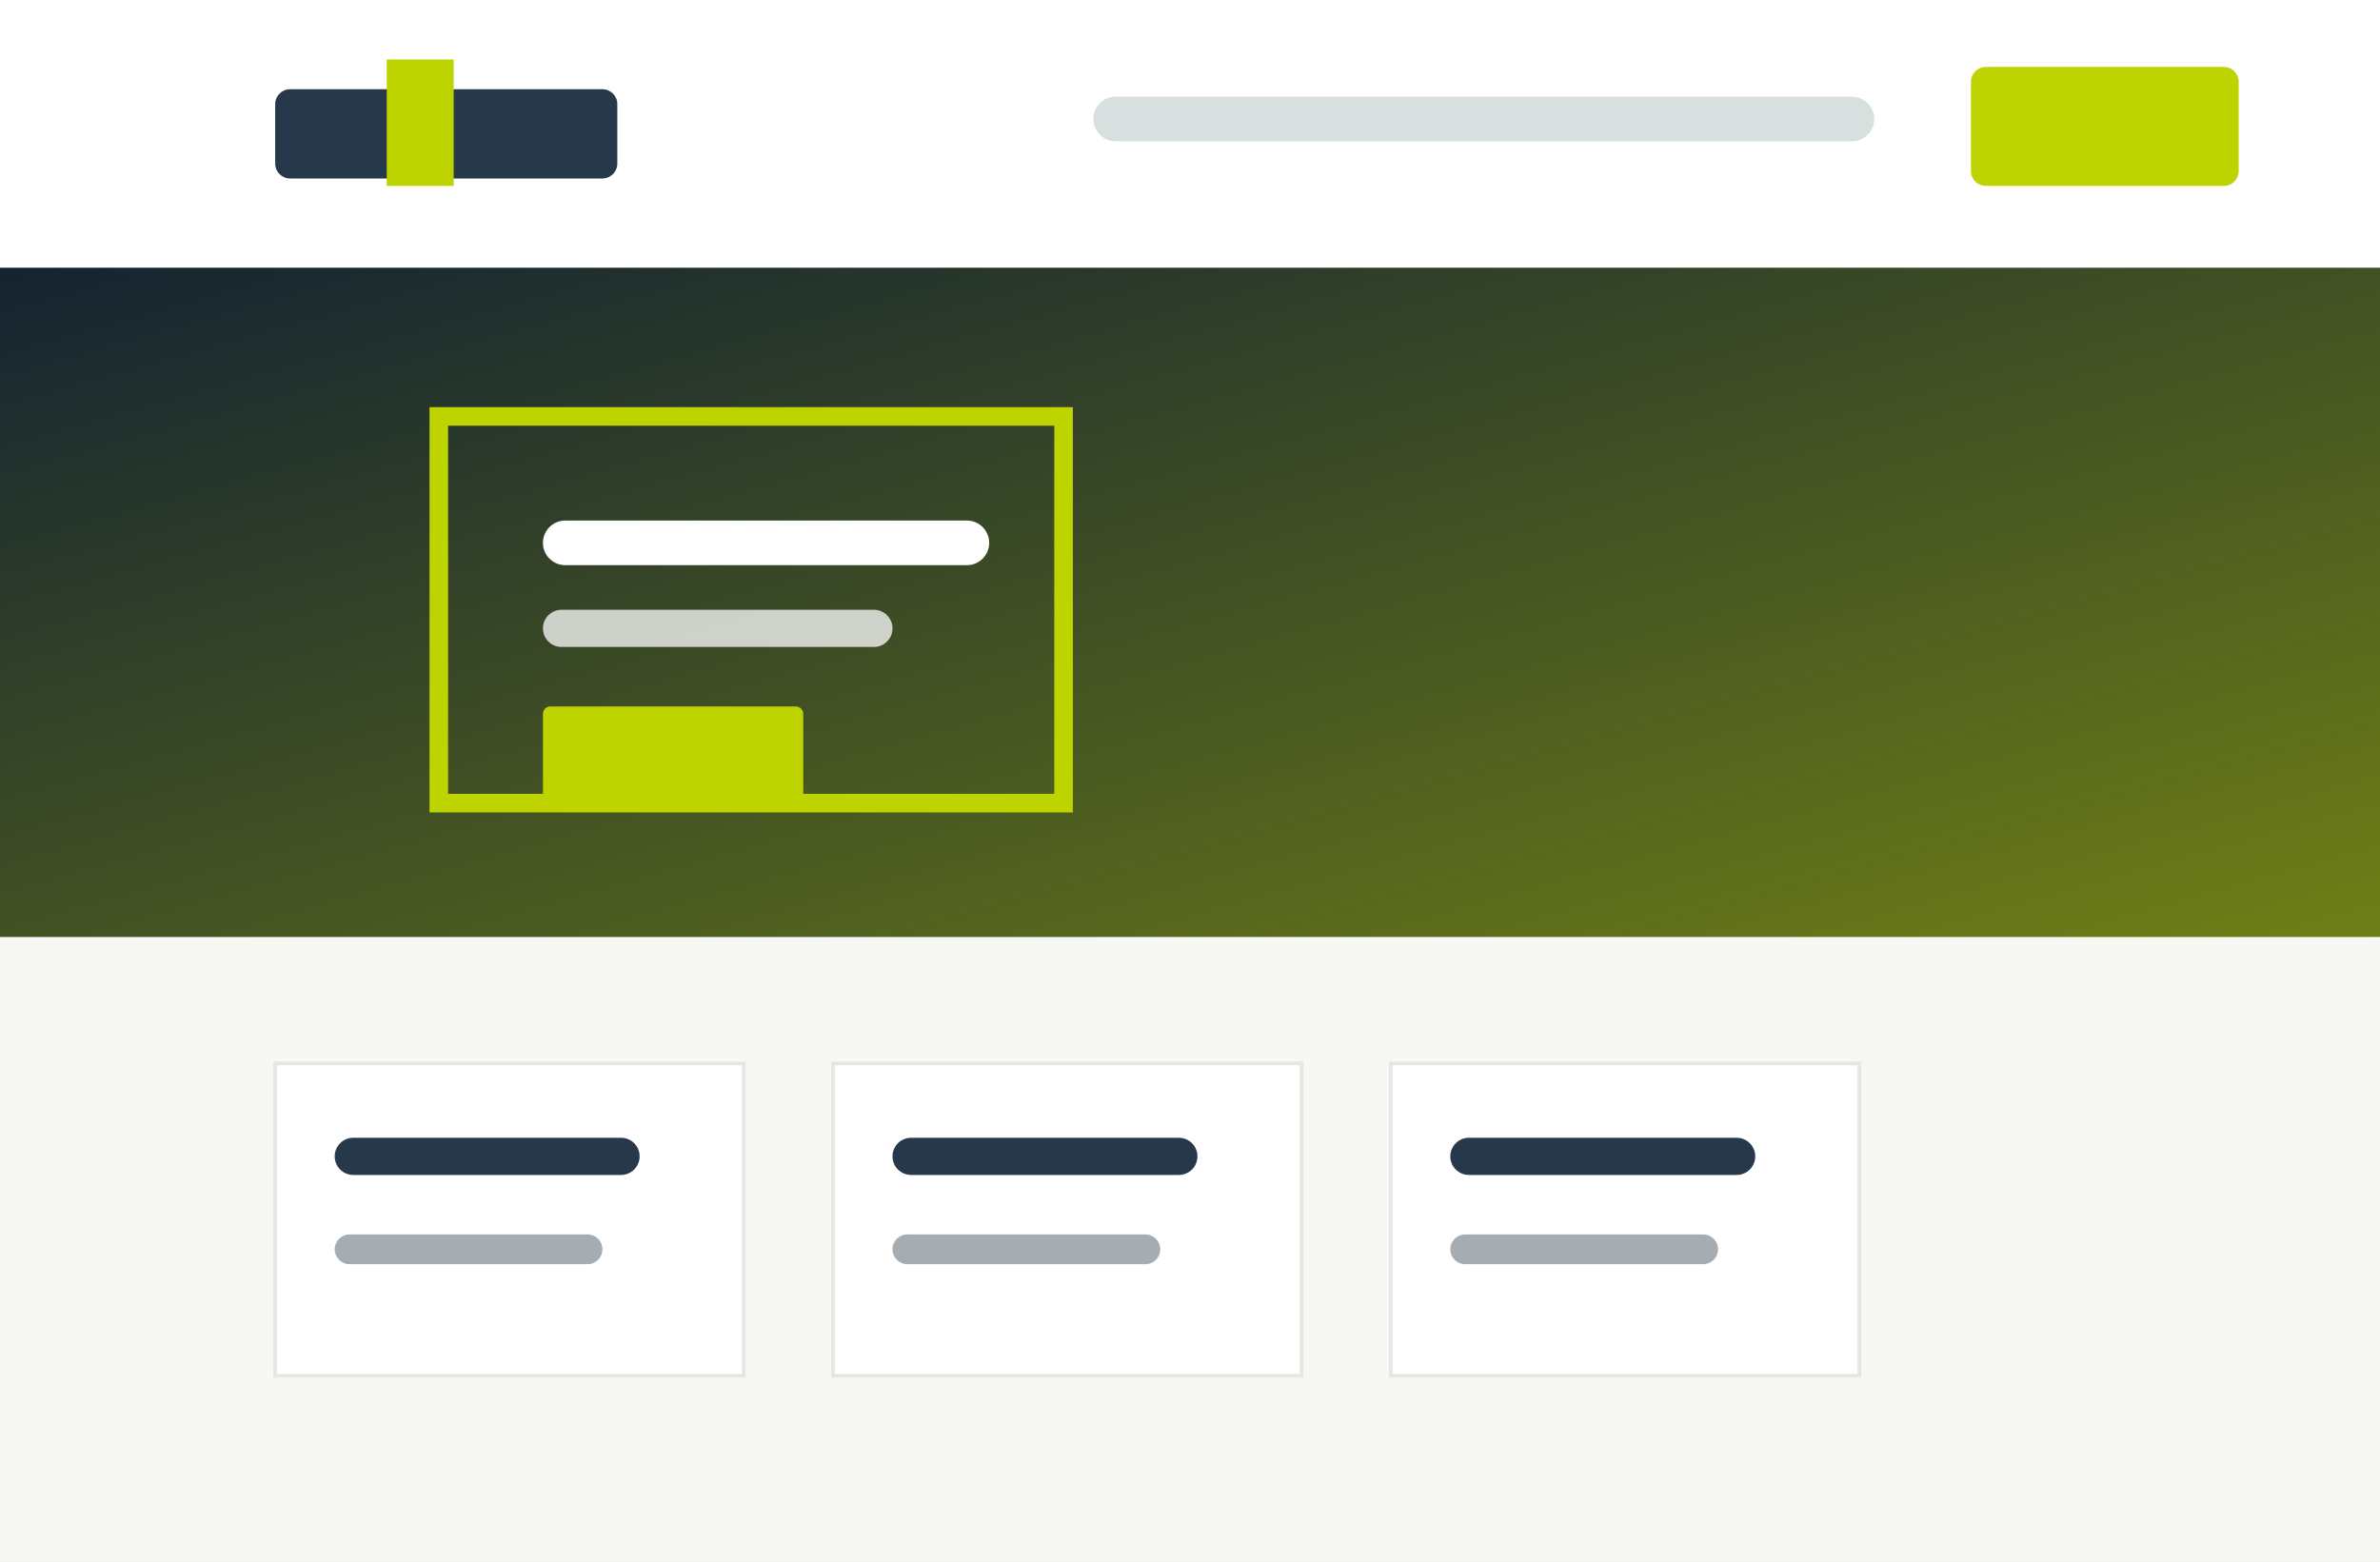
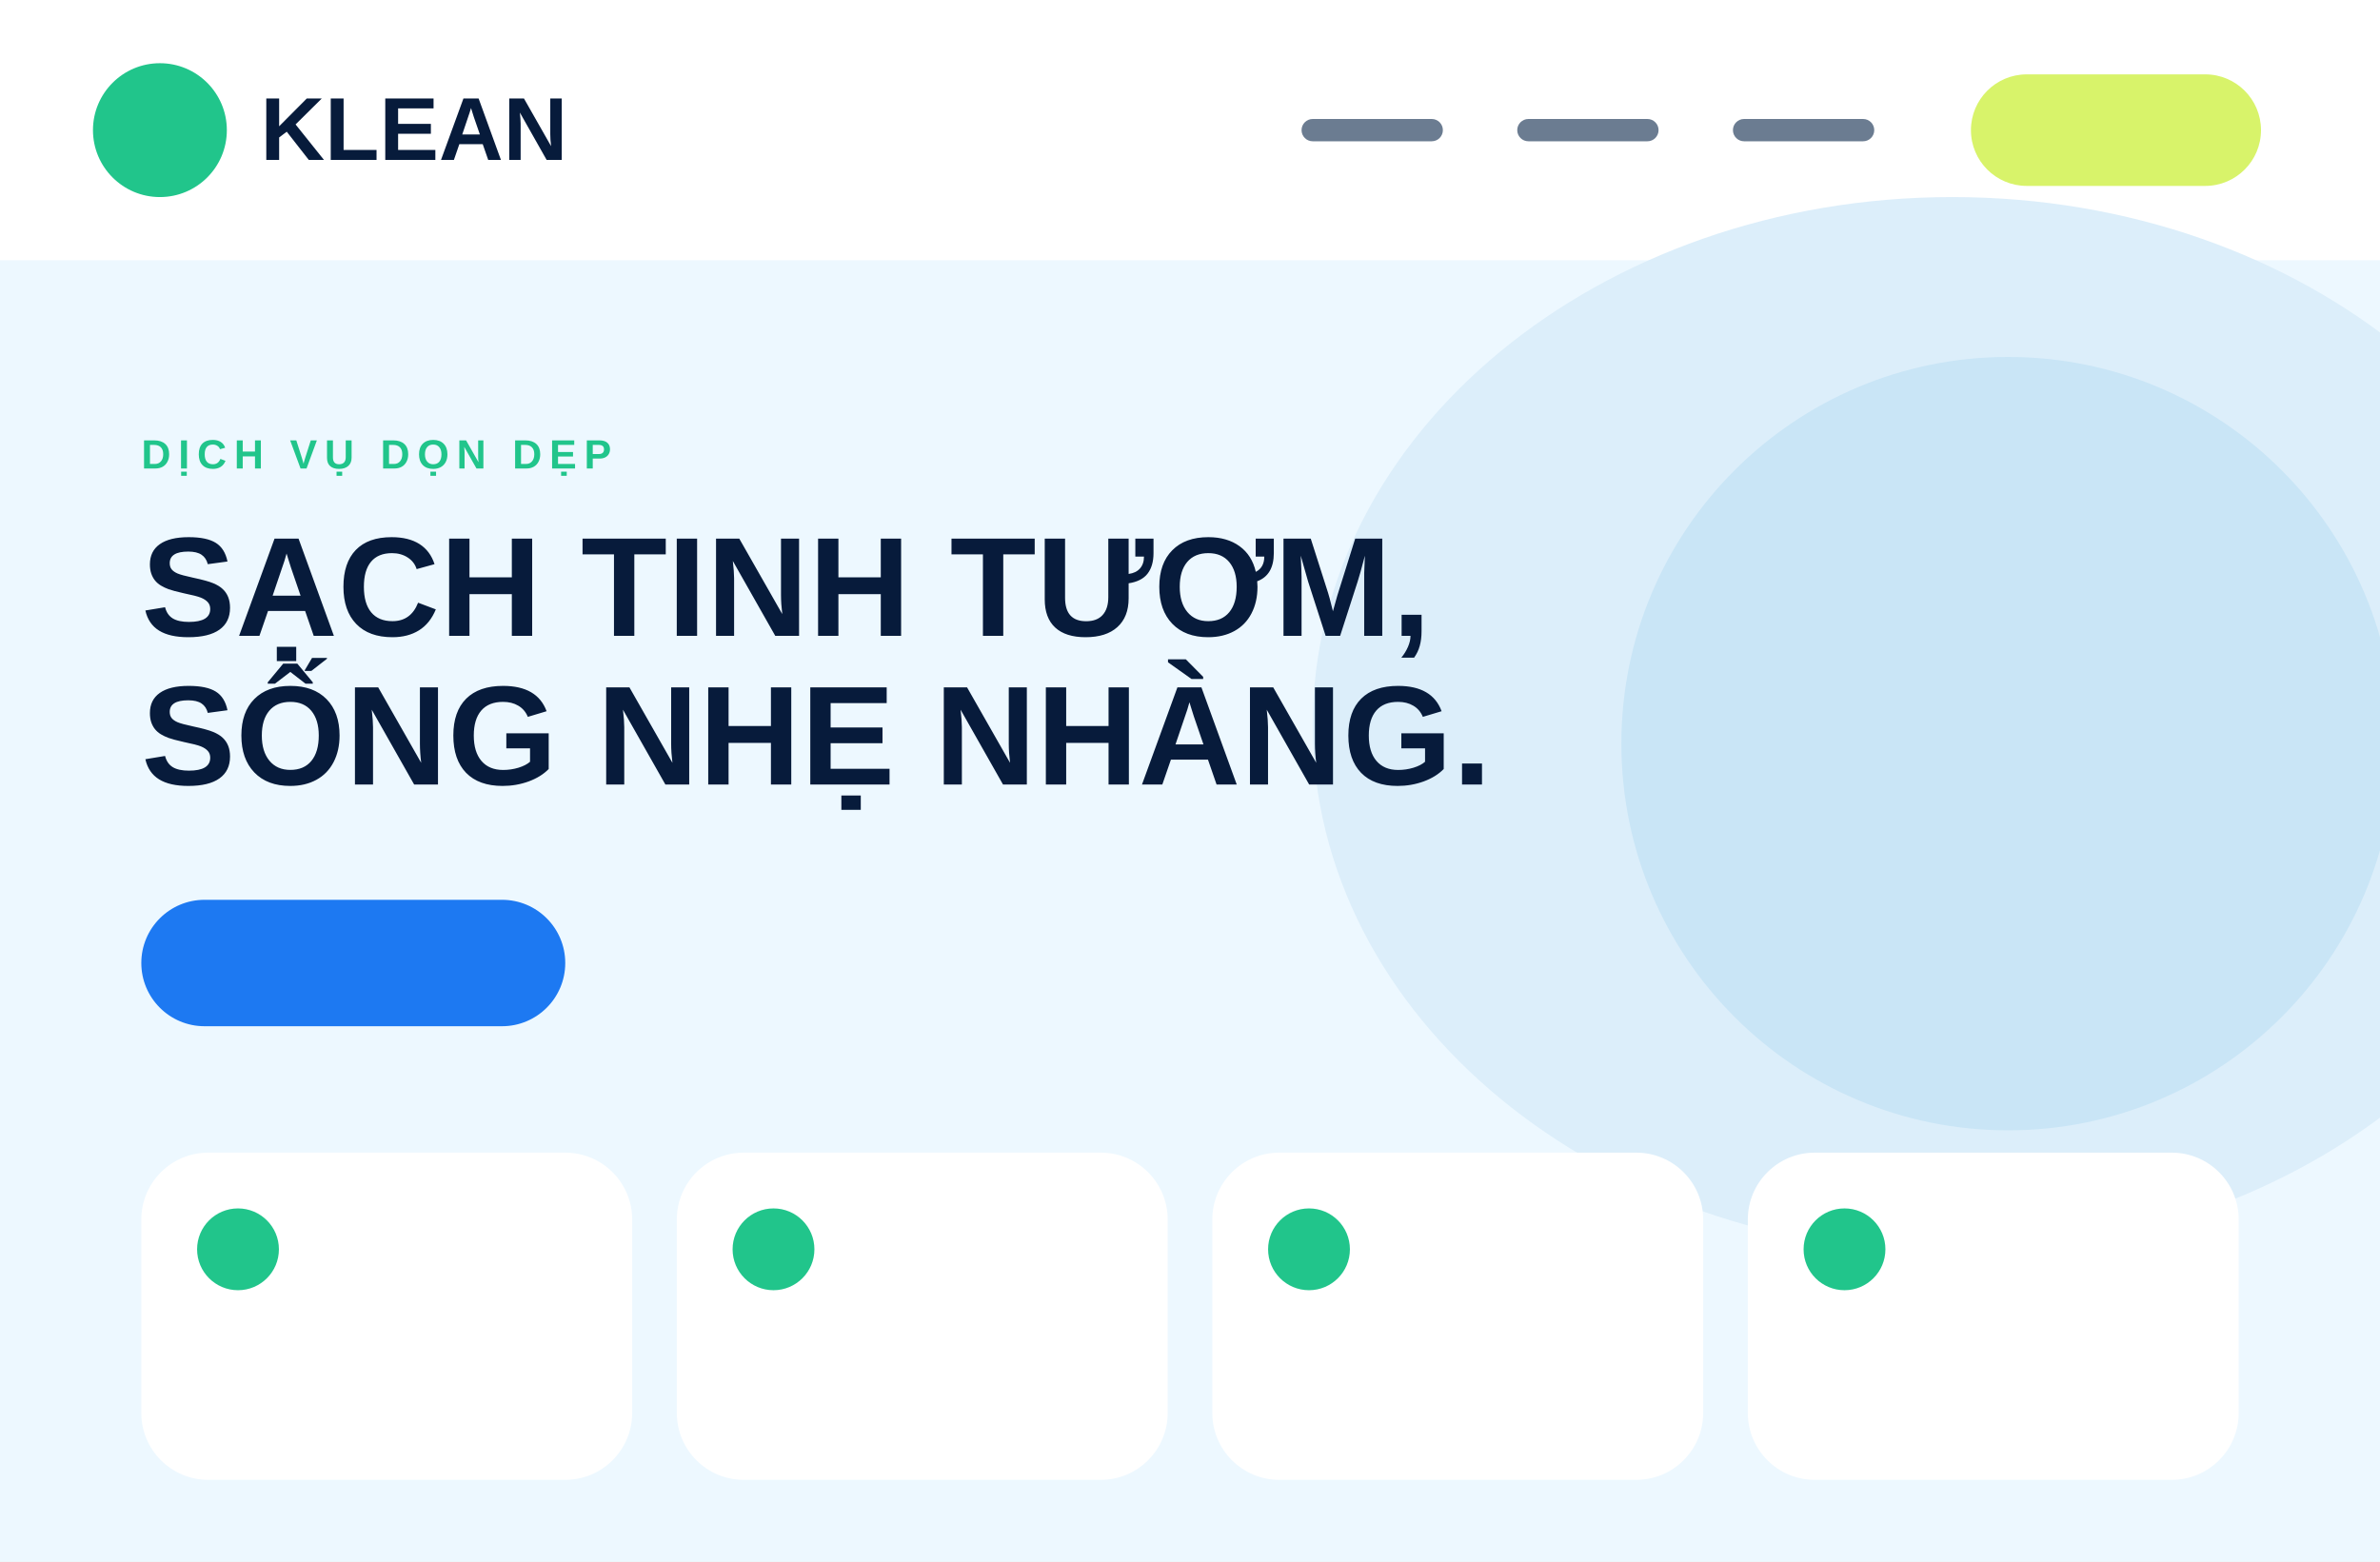
- <svg xmlns="http://www.w3.org/2000/svg" width="640" height="420" viewBox="0 0 640 420" role="img" aria-label="XD0301 Construction Landing preview">
-   <defs>
-     <linearGradient id="hero" x1="0" y1="0" x2="1" y2="1">
-       <stop offset="0" stop-color="#142331" />
-       <stop offset="1" stop-color="#6f7f16" />
-     </linearGradient>
-   </defs>
-   <rect width="640" height="420" fill="#f7f8f4" />
-   <rect y="0" width="640" height="72" fill="#fff" />
-   <rect x="74" y="24" width="92" height="24" rx="4" fill="#26384a" />
-   <rect x="104" y="16" width="18" height="34" fill="#bdd400" />
-   <rect x="294" y="26" width="210" height="12" rx="6" fill="#d8dfdf" />
-   <rect x="530" y="18" width="72" height="32" rx="4" fill="#bdd400" />
-   <rect y="72" width="640" height="180" fill="url(#hero)" />
-   <rect x="118" y="112" width="168" height="104" fill="none" stroke="#bdd400" stroke-width="5" />
-   <rect x="146" y="140" width="120" height="12" rx="6" fill="#fff" />
-   <rect x="146" y="164" width="94" height="10" rx="5" fill="#fff" opacity=".75" />
-   <rect x="146" y="190" width="70" height="28" rx="2" fill="#bdd400" />
-   <rect x="74" y="286" width="126" height="84" fill="#fff" stroke="#e5e8e2" />
-   <rect x="224" y="286" width="126" height="84" fill="#fff" stroke="#e5e8e2" />
-   <rect x="374" y="286" width="126" height="84" fill="#fff" stroke="#e5e8e2" />
-   <rect x="90" y="306" width="82" height="10" rx="5" fill="#26384a" />
-   <rect x="240" y="306" width="82" height="10" rx="5" fill="#26384a" />
-   <rect x="390" y="306" width="82" height="10" rx="5" fill="#26384a" />
-   <rect x="90" y="332" width="72" height="8" rx="4" fill="#a5adb2" />
-   <rect x="240" y="332" width="72" height="8" rx="4" fill="#a5adb2" />
-   <rect x="390" y="332" width="72" height="8" rx="4" fill="#a5adb2" />
+ <svg xmlns="http://www.w3.org/2000/svg" width="640" height="420" viewBox="0 0 640 420" role="img" aria-label="XD0307 Klean Services preview">
+   <rect width="640" height="420" fill="#edf8ff" />
+   <rect width="640" height="70" fill="#fff" />
+   <circle cx="43" cy="35" r="18" fill="#21c58b" />
+   <text x="70" y="43" fill="#071b3b" font-family="Arial" font-size="24" font-weight="900">KLEAN</text>
+   <g fill="#6b7c91">
+     <rect x="350" y="32" width="38" height="6" rx="3" />
+     <rect x="408" y="32" width="38" height="6" rx="3" />
+     <rect x="466" y="32" width="38" height="6" rx="3" />
+   </g>
+   <rect x="530" y="20" width="78" height="30" rx="15" fill="#d8f36a" />
+   <ellipse cx="525" cy="195" rx="172" ry="142" fill="#dceefa" />
+   <circle cx="540" cy="200" r="104" fill="#c9e5f6" />
+   <text x="38" y="126" fill="#21c58b" font-family="Arial" font-size="11" font-weight="800" letter-spacing="2">DỊCH VỤ DỌN DẸP</text>
+   <text x="38" y="171" fill="#071b3b" font-family="Arial" font-size="38" font-weight="900">SẠCH TINH TƯƠM,</text>
+   <text x="38" y="211" fill="#071b3b" font-family="Arial" font-size="38" font-weight="900">SỐNG NHẸ NHÀNG.</text>
+   <rect x="38" y="242" width="114" height="34" rx="17" fill="#1d79f2" />
+   <g transform="translate(38 310)">
+     <rect width="132" height="88" rx="18" fill="#fff" />
+     <rect x="144" width="132" height="88" rx="18" fill="#fff" />
+     <rect x="288" width="132" height="88" rx="18" fill="#fff" />
+     <rect x="432" width="132" height="88" rx="18" fill="#fff" />
+     <g fill="#21c58b">
+       <circle cx="26" cy="26" r="11" />
+       <circle cx="170" cy="26" r="11" />
+       <circle cx="314" cy="26" r="11" />
+       <circle cx="458" cy="26" r="11" />
+     </g>
+   </g>
</svg>
